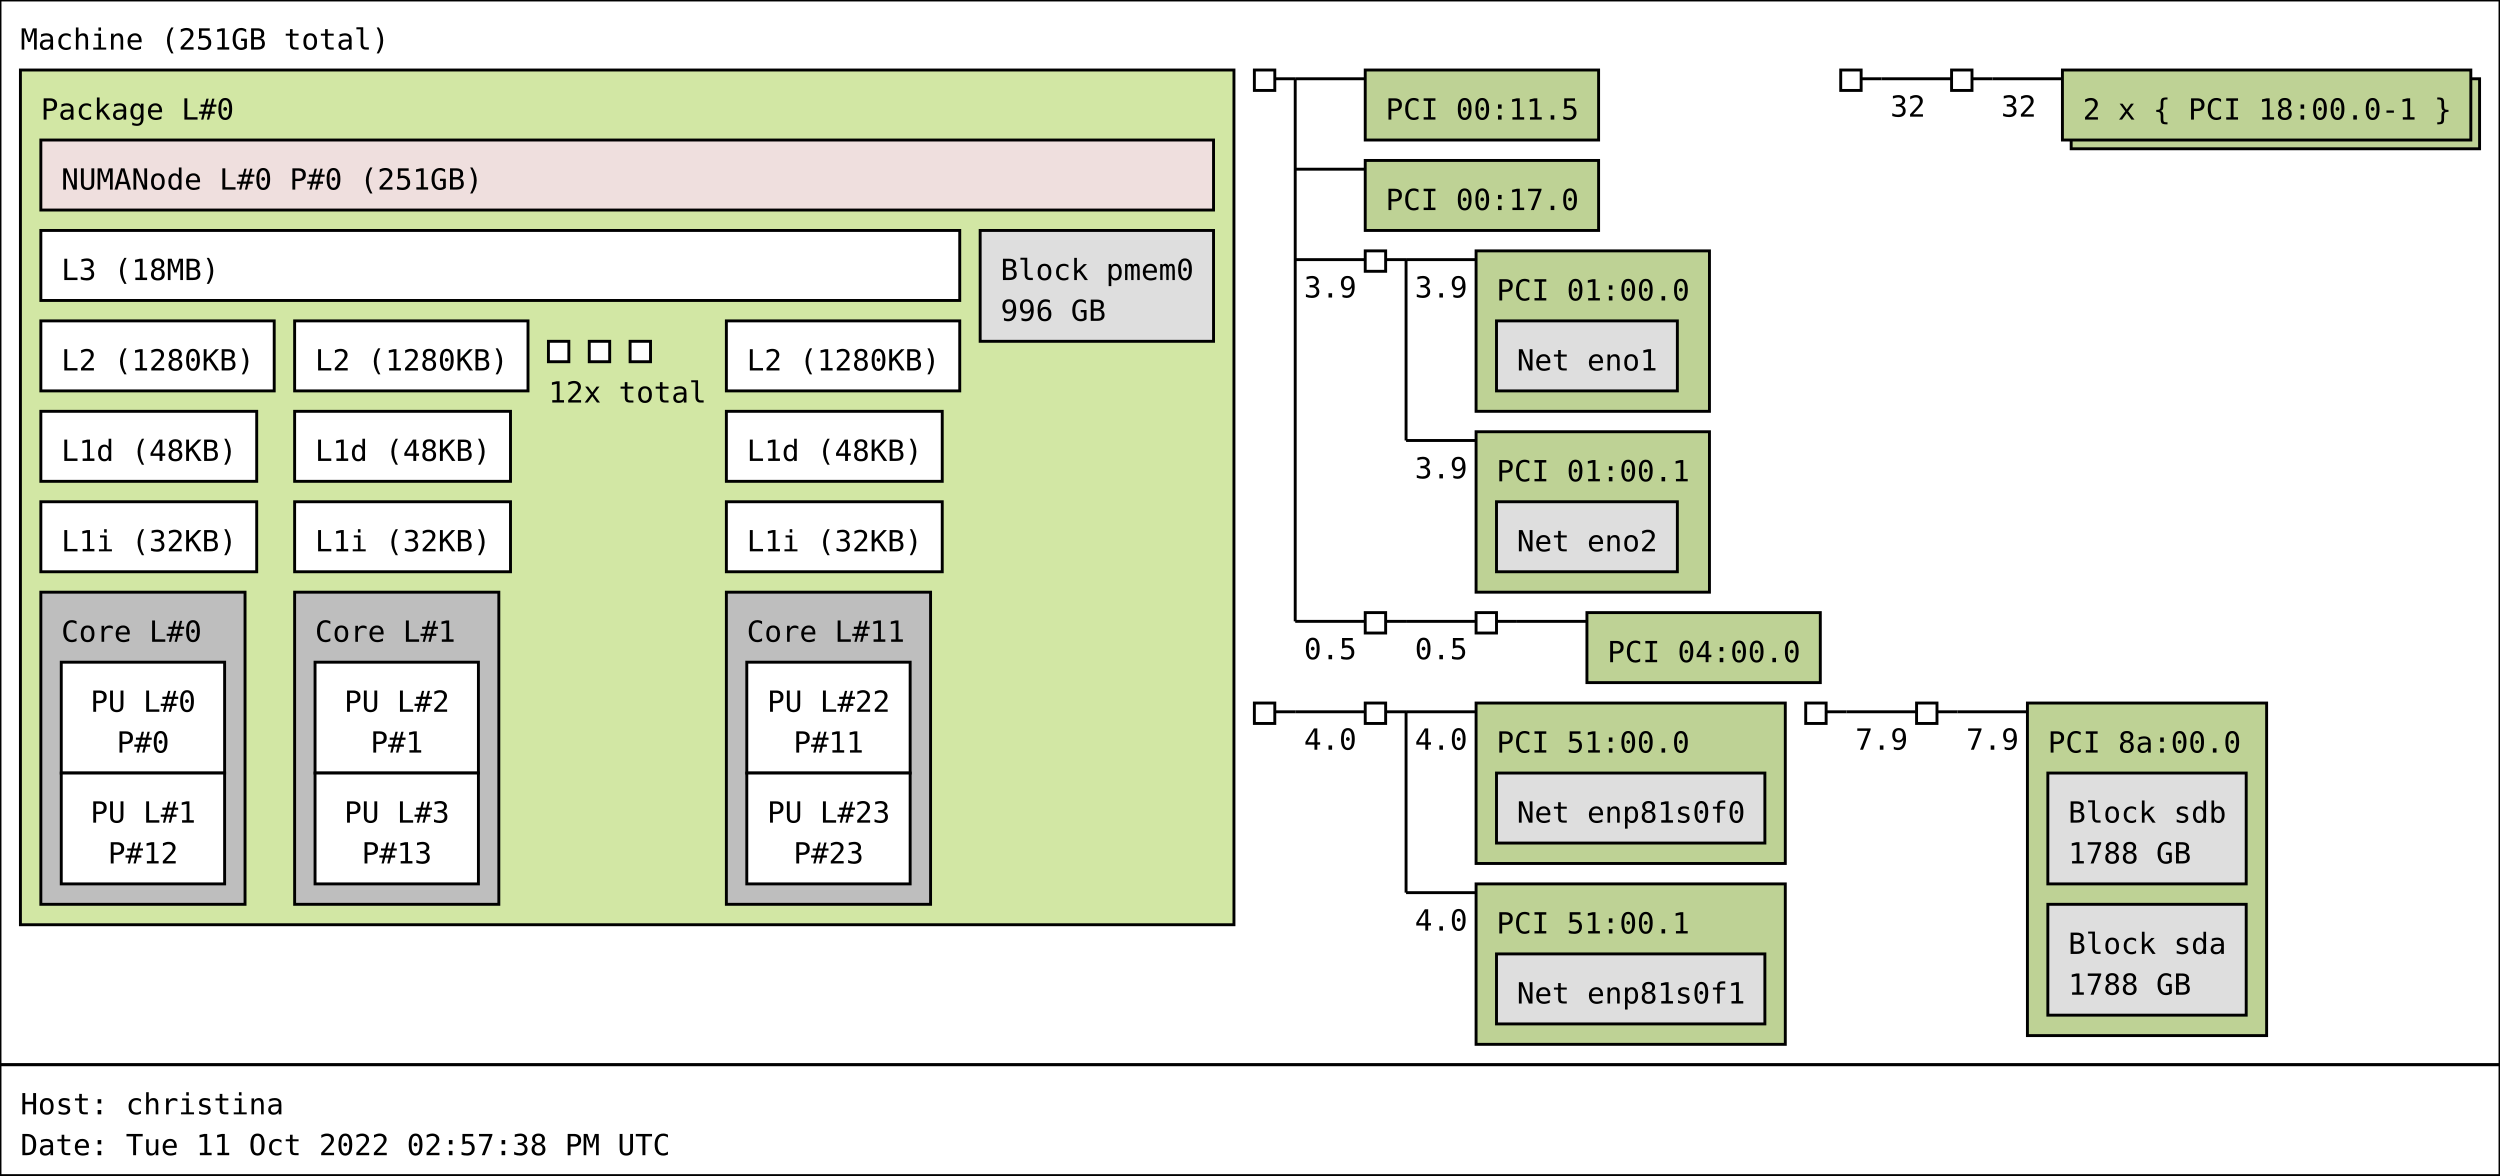
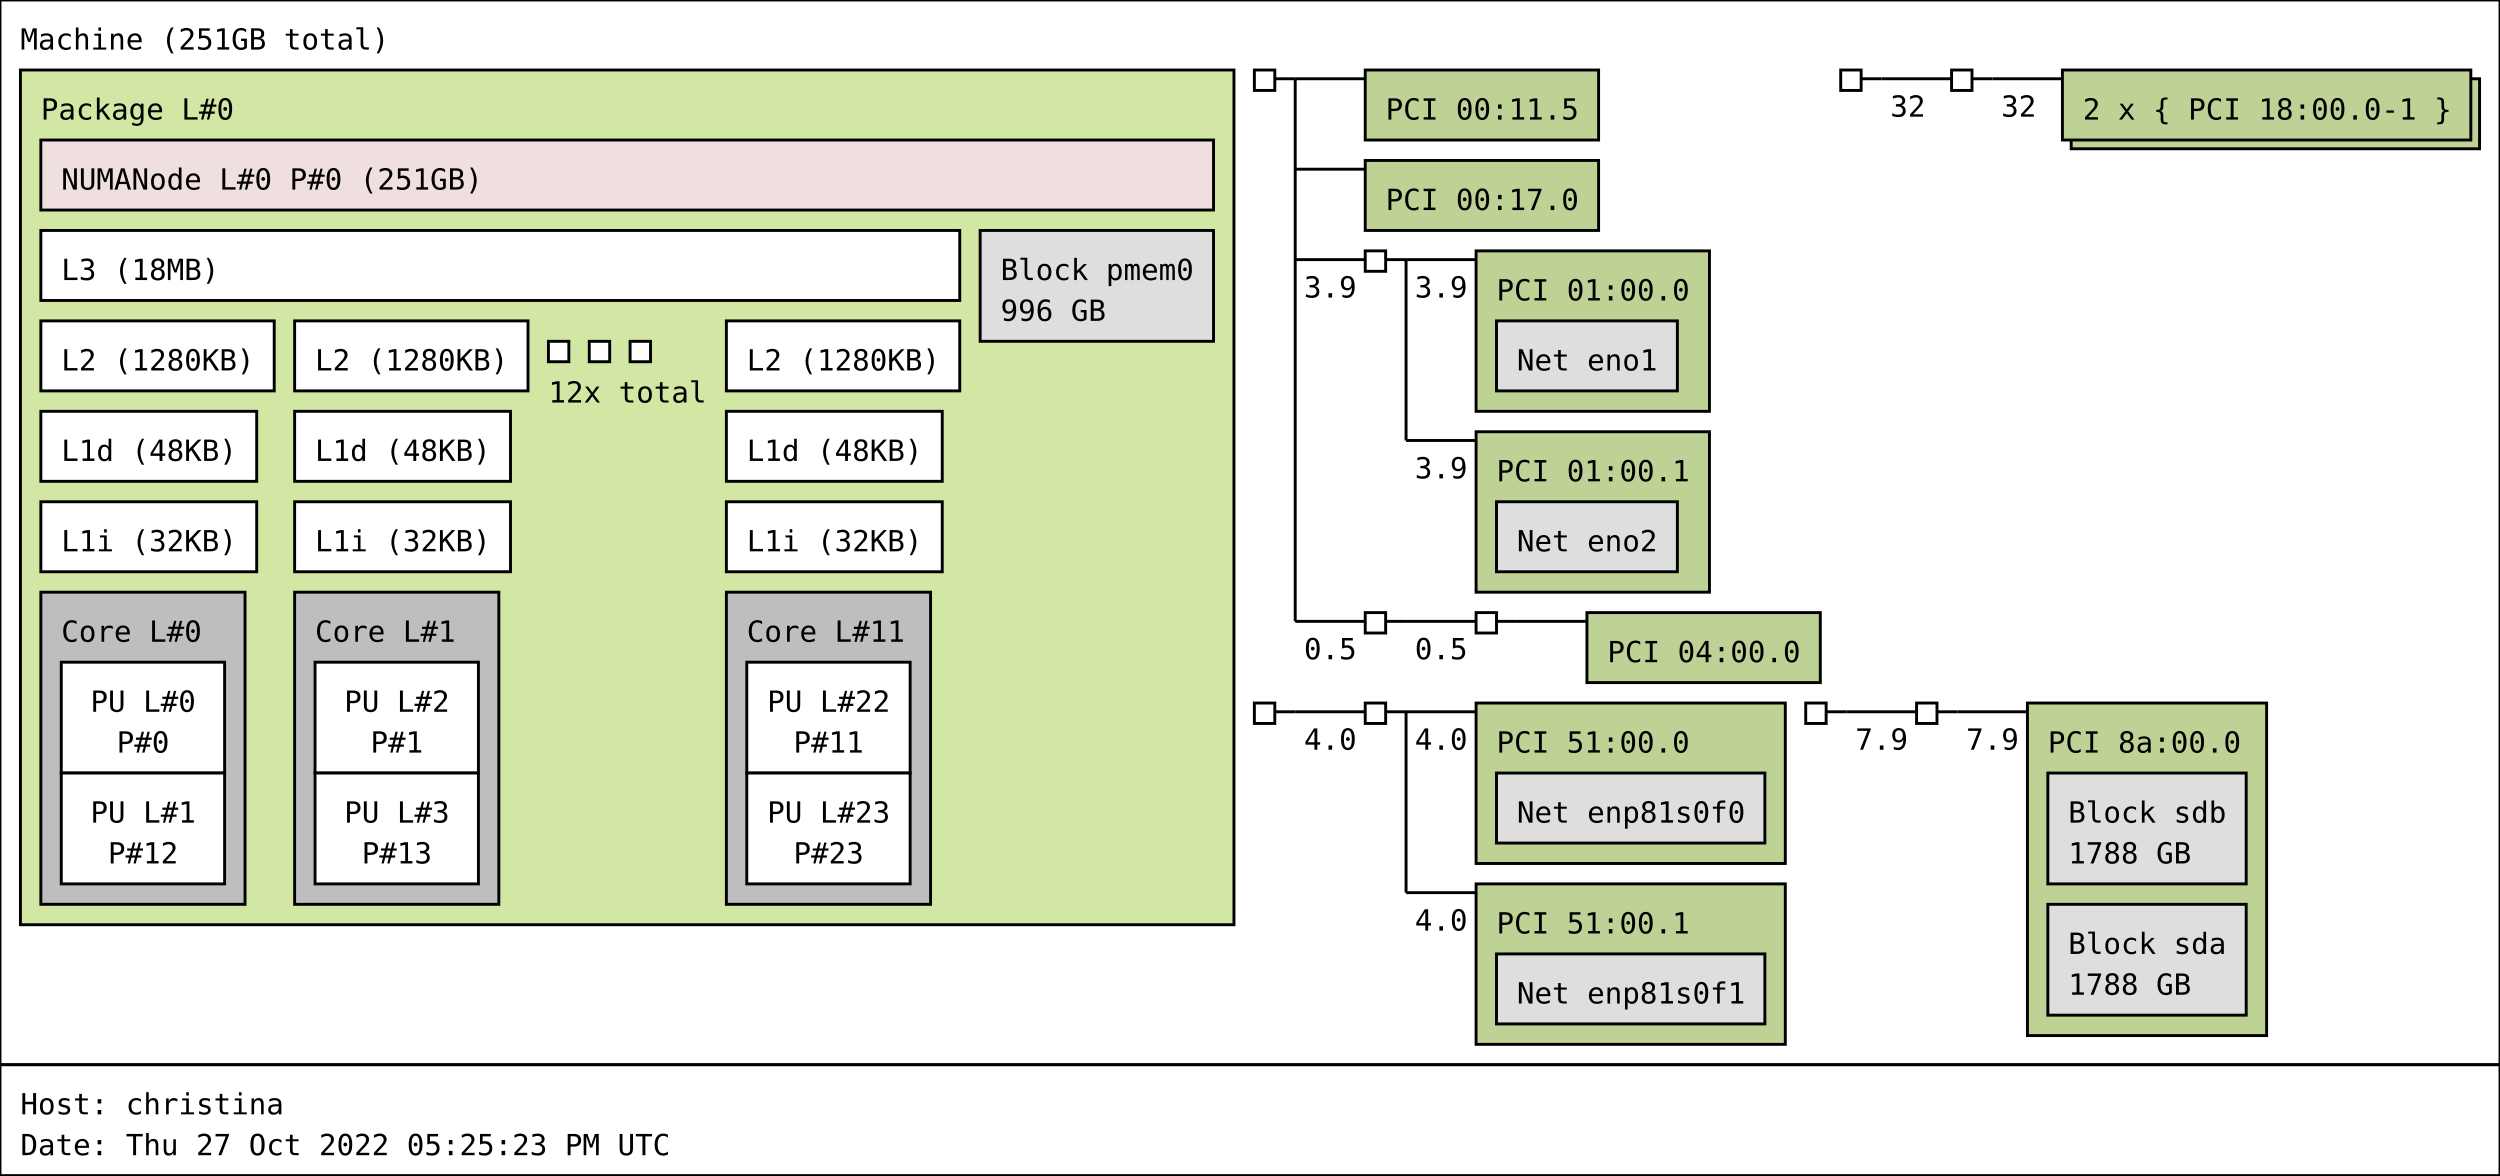
<svg xmlns="http://www.w3.org/2000/svg" width="857px" height="403px" viewBox="0 0 857px 403px" version="1.1">
  <rect id="Machine_0_rect" class="Machine" x="0" y="0" width="857" height="365" fill="rgb(255,255,255)" stroke="rgb(0,0,0)" stroke-width="1" />
  <text id="Machine_0_text" class="Machine" font-family="Monospace" x="7" y="17" fill="rgb(0,0,0)" font-size="10px">Machine (251GB total)</text>
  <rect id="Package_0_rect" class="Package" x="7" y="24" width="416" height="293" fill="rgb(210,231,164)" stroke="rgb(0,0,0)" stroke-width="1" />
  <text id="Package_0_text" class="Package" font-family="Monospace" x="14" y="41" fill="rgb(0,0,0)" font-size="10px">Package L#0</text>
  <rect id="L3_0_rect" class="L3" x="14" y="79" width="315" height="24" fill="rgb(255,255,255)" stroke="rgb(0,0,0)" stroke-width="1" />
  <text id="L3_0_text" class="L3" font-family="Monospace" x="21" y="96" fill="rgb(0,0,0)" font-size="10px">L3 (18MB)</text>
  <rect id="L2_0_rect" class="L2" x="14" y="110" width="80" height="24" fill="rgb(255,255,255)" stroke="rgb(0,0,0)" stroke-width="1" />
  <text id="L2_0_text" class="L2" font-family="Monospace" x="21" y="127" fill="rgb(0,0,0)" font-size="10px">L2 (1280KB)</text>
  <rect id="L1d_0_rect" class="L1d" x="14" y="141" width="74" height="24" fill="rgb(255,255,255)" stroke="rgb(0,0,0)" stroke-width="1" />
  <text id="L1d_0_text" class="L1d" font-family="Monospace" x="21" y="158" fill="rgb(0,0,0)" font-size="10px">L1d (48KB)</text>
  <rect id="L1i_0_rect" class="L1i" x="14" y="172" width="74" height="24" fill="rgb(255,255,255)" stroke="rgb(0,0,0)" stroke-width="1" />
  <text id="L1i_0_text" class="L1i" font-family="Monospace" x="21" y="189" fill="rgb(0,0,0)" font-size="10px">L1i (32KB)</text>
  <rect id="Core_0_rect" class="Core" x="14" y="203" width="70" height="107" fill="rgb(190,190,190)" stroke="rgb(0,0,0)" stroke-width="1" />
  <text id="Core_0_text" class="Core" font-family="Monospace" x="21" y="220" fill="rgb(0,0,0)" font-size="10px">Core L#0</text>
  <rect id="PU_0_rect" class="PU" x="21" y="227" width="56" height="38" fill="rgb(255,255,255)" stroke="rgb(0,0,0)" stroke-width="1" />
  <text id="PU_0_text" class="PU" font-family="Monospace" x="31" y="244" fill="rgb(0,0,0)" font-size="10px">PU L#0</text>
  <text id="PU_0_text_1" class="PU" font-family="Monospace" x="40" y="258" fill="rgb(0,0,0)" font-size="10px">P#0</text>
  <rect id="PU_1_rect" class="PU" x="21" y="265" width="56" height="38" fill="rgb(255,255,255)" stroke="rgb(0,0,0)" stroke-width="1" />
  <text id="PU_1_text" class="PU" font-family="Monospace" x="31" y="282" fill="rgb(0,0,0)" font-size="10px">PU L#1</text>
  <text id="PU_1_text_1" class="PU" font-family="Monospace" x="37" y="296" fill="rgb(0,0,0)" font-size="10px">P#12</text>
  <rect id="L2_1_rect" class="L2" x="101" y="110" width="80" height="24" fill="rgb(255,255,255)" stroke="rgb(0,0,0)" stroke-width="1" />
  <text id="L2_1_text" class="L2" font-family="Monospace" x="108" y="127" fill="rgb(0,0,0)" font-size="10px">L2 (1280KB)</text>
  <rect id="L1d_1_rect" class="L1d" x="101" y="141" width="74" height="24" fill="rgb(255,255,255)" stroke="rgb(0,0,0)" stroke-width="1" />
  <text id="L1d_1_text" class="L1d" font-family="Monospace" x="108" y="158" fill="rgb(0,0,0)" font-size="10px">L1d (48KB)</text>
  <rect id="L1i_1_rect" class="L1i" x="101" y="172" width="74" height="24" fill="rgb(255,255,255)" stroke="rgb(0,0,0)" stroke-width="1" />
  <text id="L1i_1_text" class="L1i" font-family="Monospace" x="108" y="189" fill="rgb(0,0,0)" font-size="10px">L1i (32KB)</text>
  <rect id="Core_1_rect" class="Core" x="101" y="203" width="70" height="107" fill="rgb(190,190,190)" stroke="rgb(0,0,0)" stroke-width="1" />
  <text id="Core_1_text" class="Core" font-family="Monospace" x="108" y="220" fill="rgb(0,0,0)" font-size="10px">Core L#1</text>
  <rect id="PU_2_rect" class="PU" x="108" y="227" width="56" height="38" fill="rgb(255,255,255)" stroke="rgb(0,0,0)" stroke-width="1" />
  <text id="PU_2_text" class="PU" font-family="Monospace" x="118" y="244" fill="rgb(0,0,0)" font-size="10px">PU L#2</text>
  <text id="PU_2_text_1" class="PU" font-family="Monospace" x="127" y="258" fill="rgb(0,0,0)" font-size="10px">P#1</text>
  <rect id="PU_3_rect" class="PU" x="108" y="265" width="56" height="38" fill="rgb(255,255,255)" stroke="rgb(0,0,0)" stroke-width="1" />
  <text id="PU_3_text" class="PU" font-family="Monospace" x="118" y="282" fill="rgb(0,0,0)" font-size="10px">PU L#3</text>
  <text id="PU_3_text_1" class="PU" font-family="Monospace" x="124" y="296" fill="rgb(0,0,0)" font-size="10px">P#13</text>
  <rect id="L2_2_rect" class="L2" x="188" y="117" width="7" height="7" fill="rgb(255,255,255)" stroke="rgb(0,0,0)" stroke-width="1" />
  <rect id="L2_2_rect" class="L2" x="202" y="117" width="7" height="7" fill="rgb(255,255,255)" stroke="rgb(0,0,0)" stroke-width="1" />
  <rect id="L2_2_rect" class="L2" x="216" y="117" width="7" height="7" fill="rgb(255,255,255)" stroke="rgb(0,0,0)" stroke-width="1" />
  <text id="L2_2_text" class="L2" font-family="Monospace" x="188" y="138" fill="rgb(0,0,0)" font-size="10px">12x total</text>
  <rect id="L2_11_rect" class="L2" x="249" y="110" width="80" height="24" fill="rgb(255,255,255)" stroke="rgb(0,0,0)" stroke-width="1" />
  <text id="L2_11_text" class="L2" font-family="Monospace" x="256" y="127" fill="rgb(0,0,0)" font-size="10px">L2 (1280KB)</text>
  <rect id="L1d_11_rect" class="L1d" x="249" y="141" width="74" height="24" fill="rgb(255,255,255)" stroke="rgb(0,0,0)" stroke-width="1" />
  <text id="L1d_11_text" class="L1d" font-family="Monospace" x="256" y="158" fill="rgb(0,0,0)" font-size="10px">L1d (48KB)</text>
  <rect id="L1i_11_rect" class="L1i" x="249" y="172" width="74" height="24" fill="rgb(255,255,255)" stroke="rgb(0,0,0)" stroke-width="1" />
  <text id="L1i_11_text" class="L1i" font-family="Monospace" x="256" y="189" fill="rgb(0,0,0)" font-size="10px">L1i (32KB)</text>
  <rect id="Core_11_rect" class="Core" x="249" y="203" width="70" height="107" fill="rgb(190,190,190)" stroke="rgb(0,0,0)" stroke-width="1" />
  <text id="Core_11_text" class="Core" font-family="Monospace" x="256" y="220" fill="rgb(0,0,0)" font-size="10px">Core L#11</text>
  <rect id="PU_22_rect" class="PU" x="256" y="227" width="56" height="38" fill="rgb(255,255,255)" stroke="rgb(0,0,0)" stroke-width="1" />
  <text id="PU_22_text" class="PU" font-family="Monospace" x="263" y="244" fill="rgb(0,0,0)" font-size="10px">PU L#22</text>
  <text id="PU_22_text_1" class="PU" font-family="Monospace" x="272" y="258" fill="rgb(0,0,0)" font-size="10px">P#11</text>
  <rect id="PU_23_rect" class="PU" x="256" y="265" width="56" height="38" fill="rgb(255,255,255)" stroke="rgb(0,0,0)" stroke-width="1" />
  <text id="PU_23_text" class="PU" font-family="Monospace" x="263" y="282" fill="rgb(0,0,0)" font-size="10px">PU L#23</text>
  <text id="PU_23_text_1" class="PU" font-family="Monospace" x="272" y="296" fill="rgb(0,0,0)" font-size="10px">P#23</text>
  <rect id="NUMANode_0_rect" class="NUMANode" x="14" y="48" width="402" height="24" fill="rgb(239,223,222)" stroke="rgb(0,0,0)" stroke-width="1" />
  <text id="NUMANode_0_text" class="NUMANode" font-family="Monospace" x="21" y="65" fill="rgb(0,0,0)" font-size="10px">NUMANode L#0 P#0 (251GB)</text>
  <rect id="Block_0_rect" class="Block" x="336" y="79" width="80" height="38" fill="rgb(222,222,222)" stroke="rgb(0,0,0)" stroke-width="1" />
  <text id="Block_0_text" class="Block" font-family="Monospace" x="343" y="96" fill="rgb(0,0,0)" font-size="10px">Block pmem0</text>
  <text id="Block_0_text_1" class="Block" font-family="Monospace" x="343" y="110" fill="rgb(0,0,0)" font-size="10px">996 GB</text>
  <rect id="HostBridge_0_rect" class="HostBridge" x="430" y="24" width="7" height="7" fill="rgb(255,255,255)" stroke="rgb(0,0,0)" stroke-width="1" />
  <line id="HostBridge_0_line" class="HostBridge" x1="437" y1="27" x2="444" y2="27" stroke="rgb(0,0,0)" stroke-width="1" />
  <line id="HostBridge_0_line_2" class="HostBridge" x1="444" y1="27" x2="468" y2="27" stroke="rgb(0,0,0)" stroke-width="1" />
  <line id="HostBridge_0_line_3" class="HostBridge" x1="444" y1="58" x2="468" y2="58" stroke="rgb(0,0,0)" stroke-width="1" />
  <line id="HostBridge_0_line_4" class="HostBridge" x1="444" y1="89" x2="468" y2="89" stroke="rgb(0,0,0)" stroke-width="1" />
  <text id="HostBridge_0_text_4" class="HostBridge" font-family="Monospace" x="447" y="102" fill="rgb(0,0,0)" font-size="10px">3.9</text>
  <line id="HostBridge_0_line_5" class="HostBridge" x1="444" y1="213" x2="468" y2="213" stroke="rgb(0,0,0)" stroke-width="1" />
  <text id="HostBridge_0_text_5" class="HostBridge" font-family="Monospace" x="447" y="226" fill="rgb(0,0,0)" font-size="10px">0.5</text>
  <line id="HostBridge_0_line_1" class="HostBridge" x1="444" y1="27" x2="444" y2="213" stroke="rgb(0,0,0)" stroke-width="1" />
  <rect id="PCI_0_rect" class="PCI" x="468" y="24" width="80" height="24" fill="rgb(190,210,149)" stroke="rgb(0,0,0)" stroke-width="1" />
  <text id="PCI_0_text" class="PCI" font-family="Monospace" x="475" y="41" fill="rgb(0,0,0)" font-size="10px">PCI 00:11.5</text>
  <rect id="PCI_1_rect" class="PCI" x="468" y="55" width="80" height="24" fill="rgb(190,210,149)" stroke="rgb(0,0,0)" stroke-width="1" />
  <text id="PCI_1_text" class="PCI" font-family="Monospace" x="475" y="72" fill="rgb(0,0,0)" font-size="10px">PCI 00:17.0</text>
  <rect id="PCIBridge_1_rect" class="PCIBridge" x="468" y="86" width="7" height="7" fill="rgb(255,255,255)" stroke="rgb(0,0,0)" stroke-width="1" />
  <line id="PCIBridge_1_line" class="PCIBridge" x1="475" y1="89" x2="482" y2="89" stroke="rgb(0,0,0)" stroke-width="1" />
  <line id="PCIBridge_1_line_2" class="PCIBridge" x1="482" y1="89" x2="506" y2="89" stroke="rgb(0,0,0)" stroke-width="1" />
  <text id="PCIBridge_1_text_2" class="PCIBridge" font-family="Monospace" x="485" y="102" fill="rgb(0,0,0)" font-size="10px">3.9</text>
  <line id="PCIBridge_1_line_3" class="PCIBridge" x1="482" y1="151" x2="506" y2="151" stroke="rgb(0,0,0)" stroke-width="1" />
  <text id="PCIBridge_1_text_3" class="PCIBridge" font-family="Monospace" x="485" y="164" fill="rgb(0,0,0)" font-size="10px">3.9</text>
  <line id="PCIBridge_1_line_1" class="PCIBridge" x1="482" y1="89" x2="482" y2="151" stroke="rgb(0,0,0)" stroke-width="1" />
  <rect id="PCI_2_rect" class="PCI" x="506" y="86" width="80" height="55" fill="rgb(190,210,149)" stroke="rgb(0,0,0)" stroke-width="1" />
  <text id="PCI_2_text" class="PCI" font-family="Monospace" x="513" y="103" fill="rgb(0,0,0)" font-size="10px">PCI 01:00.0</text>
  <rect id="Net_1_rect" class="Net" x="513" y="110" width="62" height="24" fill="rgb(222,222,222)" stroke="rgb(0,0,0)" stroke-width="1" />
  <text id="Net_1_text" class="Net" font-family="Monospace" x="520" y="127" fill="rgb(0,0,0)" font-size="10px">Net eno1</text>
  <rect id="PCI_3_rect" class="PCI" x="506" y="148" width="80" height="55" fill="rgb(190,210,149)" stroke="rgb(0,0,0)" stroke-width="1" />
  <text id="PCI_3_text" class="PCI" font-family="Monospace" x="513" y="165" fill="rgb(0,0,0)" font-size="10px">PCI 01:00.1</text>
  <rect id="Net_2_rect" class="Net" x="513" y="172" width="62" height="24" fill="rgb(222,222,222)" stroke="rgb(0,0,0)" stroke-width="1" />
  <text id="Net_2_text" class="Net" font-family="Monospace" x="520" y="189" fill="rgb(0,0,0)" font-size="10px">Net eno2</text>
  <rect id="PCIBridge_2_rect" class="PCIBridge" x="468" y="210" width="7" height="7" fill="rgb(255,255,255)" stroke="rgb(0,0,0)" stroke-width="1" />
  <line id="PCIBridge_2_line" class="PCIBridge" x1="475" y1="213" x2="482" y2="213" stroke="rgb(0,0,0)" stroke-width="1" />
  <line id="PCIBridge_2_line_2" class="PCIBridge" x1="482" y1="213" x2="506" y2="213" stroke="rgb(0,0,0)" stroke-width="1" />
  <text id="PCIBridge_2_text_2" class="PCIBridge" font-family="Monospace" x="485" y="226" fill="rgb(0,0,0)" font-size="10px">0.5</text>
  <line id="PCIBridge_2_line_1" class="PCIBridge" x1="482" y1="213" x2="482" y2="213" stroke="rgb(0,0,0)" stroke-width="1" />
  <rect id="PCIBridge_3_rect" class="PCIBridge" x="506" y="210" width="7" height="7" fill="rgb(255,255,255)" stroke="rgb(0,0,0)" stroke-width="1" />
  <line id="PCIBridge_3_line" class="PCIBridge" x1="513" y1="213" x2="520" y2="213" stroke="rgb(0,0,0)" stroke-width="1" />
  <line id="PCIBridge_3_line_2" class="PCIBridge" x1="520" y1="213" x2="544" y2="213" stroke="rgb(0,0,0)" stroke-width="1" />
  <line id="PCIBridge_3_line_1" class="PCIBridge" x1="520" y1="213" x2="520" y2="213" stroke="rgb(0,0,0)" stroke-width="1" />
  <rect id="PCI_4_rect" class="PCI" x="544" y="210" width="80" height="24" fill="rgb(190,210,149)" stroke="rgb(0,0,0)" stroke-width="1" />
  <text id="PCI_4_text" class="PCI" font-family="Monospace" x="551" y="227" fill="rgb(0,0,0)" font-size="10px">PCI 04:00.0</text>
  <rect id="HostBridge_4_rect" class="HostBridge" x="631" y="24" width="7" height="7" fill="rgb(255,255,255)" stroke="rgb(0,0,0)" stroke-width="1" />
  <line id="HostBridge_4_line" class="HostBridge" x1="638" y1="27" x2="645" y2="27" stroke="rgb(0,0,0)" stroke-width="1" />
  <line id="HostBridge_4_line_2" class="HostBridge" x1="645" y1="27" x2="669" y2="27" stroke="rgb(0,0,0)" stroke-width="1" />
  <text id="HostBridge_4_text_2" class="HostBridge" font-family="Monospace" x="648" y="40" fill="rgb(0,0,0)" font-size="10px">32</text>
  <line id="HostBridge_4_line_1" class="HostBridge" x1="645" y1="27" x2="645" y2="27" stroke="rgb(0,0,0)" stroke-width="1" />
  <rect id="PCIBridge_5_rect" class="PCIBridge" x="669" y="24" width="7" height="7" fill="rgb(255,255,255)" stroke="rgb(0,0,0)" stroke-width="1" />
  <line id="PCIBridge_5_line" class="PCIBridge" x1="676" y1="27" x2="683" y2="27" stroke="rgb(0,0,0)" stroke-width="1" />
  <line id="PCIBridge_5_line_2" class="PCIBridge" x1="683" y1="27" x2="707" y2="27" stroke="rgb(0,0,0)" stroke-width="1" />
  <text id="PCIBridge_5_text_2" class="PCIBridge" font-family="Monospace" x="686" y="40" fill="rgb(0,0,0)" font-size="10px">32</text>
  <line id="PCIBridge_5_line_1" class="PCIBridge" x1="683" y1="27" x2="683" y2="27" stroke="rgb(0,0,0)" stroke-width="1" />
  <rect id="PCI_5_rect_2" class="PCI" x="710" y="27" width="140" height="24" fill="rgb(190,210,149)" stroke="rgb(0,0,0)" stroke-width="1" />
  <rect id="PCI_5_rect" class="PCI" x="707" y="24" width="140" height="24" fill="rgb(190,210,149)" stroke="rgb(0,0,0)" stroke-width="1" />
  <text id="PCI_5_text" class="PCI" font-family="Monospace" x="714" y="41" fill="rgb(0,0,0)" font-size="10px">2 x { PCI 18:00.0-1 }</text>
  <rect id="HostBridge_6_rect" class="HostBridge" x="430" y="241" width="7" height="7" fill="rgb(255,255,255)" stroke="rgb(0,0,0)" stroke-width="1" />
  <line id="HostBridge_6_line" class="HostBridge" x1="437" y1="244" x2="444" y2="244" stroke="rgb(0,0,0)" stroke-width="1" />
  <line id="HostBridge_6_line_2" class="HostBridge" x1="444" y1="244" x2="468" y2="244" stroke="rgb(0,0,0)" stroke-width="1" />
  <text id="HostBridge_6_text_2" class="HostBridge" font-family="Monospace" x="447" y="257" fill="rgb(0,0,0)" font-size="10px">4.0</text>
  <line id="HostBridge_6_line_1" class="HostBridge" x1="444" y1="244" x2="444" y2="244" stroke="rgb(0,0,0)" stroke-width="1" />
  <rect id="PCIBridge_7_rect" class="PCIBridge" x="468" y="241" width="7" height="7" fill="rgb(255,255,255)" stroke="rgb(0,0,0)" stroke-width="1" />
  <line id="PCIBridge_7_line" class="PCIBridge" x1="475" y1="244" x2="482" y2="244" stroke="rgb(0,0,0)" stroke-width="1" />
  <line id="PCIBridge_7_line_2" class="PCIBridge" x1="482" y1="244" x2="506" y2="244" stroke="rgb(0,0,0)" stroke-width="1" />
  <text id="PCIBridge_7_text_2" class="PCIBridge" font-family="Monospace" x="485" y="257" fill="rgb(0,0,0)" font-size="10px">4.0</text>
  <line id="PCIBridge_7_line_3" class="PCIBridge" x1="482" y1="306" x2="506" y2="306" stroke="rgb(0,0,0)" stroke-width="1" />
  <text id="PCIBridge_7_text_3" class="PCIBridge" font-family="Monospace" x="485" y="319" fill="rgb(0,0,0)" font-size="10px">4.0</text>
  <line id="PCIBridge_7_line_1" class="PCIBridge" x1="482" y1="244" x2="482" y2="306" stroke="rgb(0,0,0)" stroke-width="1" />
  <rect id="PCI_7_rect" class="PCI" x="506" y="241" width="106" height="55" fill="rgb(190,210,149)" stroke="rgb(0,0,0)" stroke-width="1" />
  <text id="PCI_7_text" class="PCI" font-family="Monospace" x="513" y="258" fill="rgb(0,0,0)" font-size="10px">PCI 51:00.0</text>
  <rect id="Net_3_rect" class="Net" x="513" y="265" width="92" height="24" fill="rgb(222,222,222)" stroke="rgb(0,0,0)" stroke-width="1" />
  <text id="Net_3_text" class="Net" font-family="Monospace" x="520" y="282" fill="rgb(0,0,0)" font-size="10px">Net enp81s0f0</text>
  <rect id="PCI_8_rect" class="PCI" x="506" y="303" width="106" height="55" fill="rgb(190,210,149)" stroke="rgb(0,0,0)" stroke-width="1" />
  <text id="PCI_8_text" class="PCI" font-family="Monospace" x="513" y="320" fill="rgb(0,0,0)" font-size="10px">PCI 51:00.1</text>
  <rect id="Net_4_rect" class="Net" x="513" y="327" width="92" height="24" fill="rgb(222,222,222)" stroke="rgb(0,0,0)" stroke-width="1" />
  <text id="Net_4_text" class="Net" font-family="Monospace" x="520" y="344" fill="rgb(0,0,0)" font-size="10px">Net enp81s0f1</text>
  <rect id="HostBridge_8_rect" class="HostBridge" x="619" y="241" width="7" height="7" fill="rgb(255,255,255)" stroke="rgb(0,0,0)" stroke-width="1" />
  <line id="HostBridge_8_line" class="HostBridge" x1="626" y1="244" x2="633" y2="244" stroke="rgb(0,0,0)" stroke-width="1" />
  <line id="HostBridge_8_line_2" class="HostBridge" x1="633" y1="244" x2="657" y2="244" stroke="rgb(0,0,0)" stroke-width="1" />
  <text id="HostBridge_8_text_2" class="HostBridge" font-family="Monospace" x="636" y="257" fill="rgb(0,0,0)" font-size="10px">7.9</text>
  <line id="HostBridge_8_line_1" class="HostBridge" x1="633" y1="244" x2="633" y2="244" stroke="rgb(0,0,0)" stroke-width="1" />
  <rect id="PCIBridge_9_rect" class="PCIBridge" x="657" y="241" width="7" height="7" fill="rgb(255,255,255)" stroke="rgb(0,0,0)" stroke-width="1" />
  <line id="PCIBridge_9_line" class="PCIBridge" x1="664" y1="244" x2="671" y2="244" stroke="rgb(0,0,0)" stroke-width="1" />
  <line id="PCIBridge_9_line_2" class="PCIBridge" x1="671" y1="244" x2="695" y2="244" stroke="rgb(0,0,0)" stroke-width="1" />
  <text id="PCIBridge_9_text_2" class="PCIBridge" font-family="Monospace" x="674" y="257" fill="rgb(0,0,0)" font-size="10px">7.9</text>
  <line id="PCIBridge_9_line_1" class="PCIBridge" x1="671" y1="244" x2="671" y2="244" stroke="rgb(0,0,0)" stroke-width="1" />
  <rect id="PCI_9_rect" class="PCI" x="695" y="241" width="82" height="114" fill="rgb(190,210,149)" stroke="rgb(0,0,0)" stroke-width="1" />
  <text id="PCI_9_text" class="PCI" font-family="Monospace" x="702" y="258" fill="rgb(0,0,0)" font-size="10px">PCI 8a:00.0</text>
  <rect id="Block_5_rect" class="Block" x="702" y="265" width="68" height="38" fill="rgb(222,222,222)" stroke="rgb(0,0,0)" stroke-width="1" />
  <text id="Block_5_text" class="Block" font-family="Monospace" x="709" y="282" fill="rgb(0,0,0)" font-size="10px">Block sdb</text>
  <text id="Block_5_text_1" class="Block" font-family="Monospace" x="709" y="296" fill="rgb(0,0,0)" font-size="10px">1788 GB</text>
  <rect id="Block_6_rect" class="Block" x="702" y="310" width="68" height="38" fill="rgb(222,222,222)" stroke="rgb(0,0,0)" stroke-width="1" />
  <text id="Block_6_text" class="Block" font-family="Monospace" x="709" y="327" fill="rgb(0,0,0)" font-size="10px">Block sda</text>
  <text id="Block_6_text_1" class="Block" font-family="Monospace" x="709" y="341" fill="rgb(0,0,0)" font-size="10px">1788 GB</text>
  <rect id="anon_rect" x="0" y="365" width="857" height="38" fill="rgb(255,255,255)" stroke="rgb(0,0,0)" stroke-width="1" />
  <text id="anon_text" font-family="Monospace" x="7" y="382" fill="rgb(0,0,0)" font-size="10px">Host: christina</text>
-   <text id="anon_text_1" font-family="Monospace" x="7" y="396" fill="rgb(0,0,0)" font-size="10px">Date: Tue 11 Oct 2022 02:57:38 PM UTC</text>
+   <text id="anon_text_1" font-family="Monospace" x="7" y="396" fill="rgb(0,0,0)" font-size="10px">Date: Thu 27 Oct 2022 05:25:23 PM UTC</text>
</svg>
